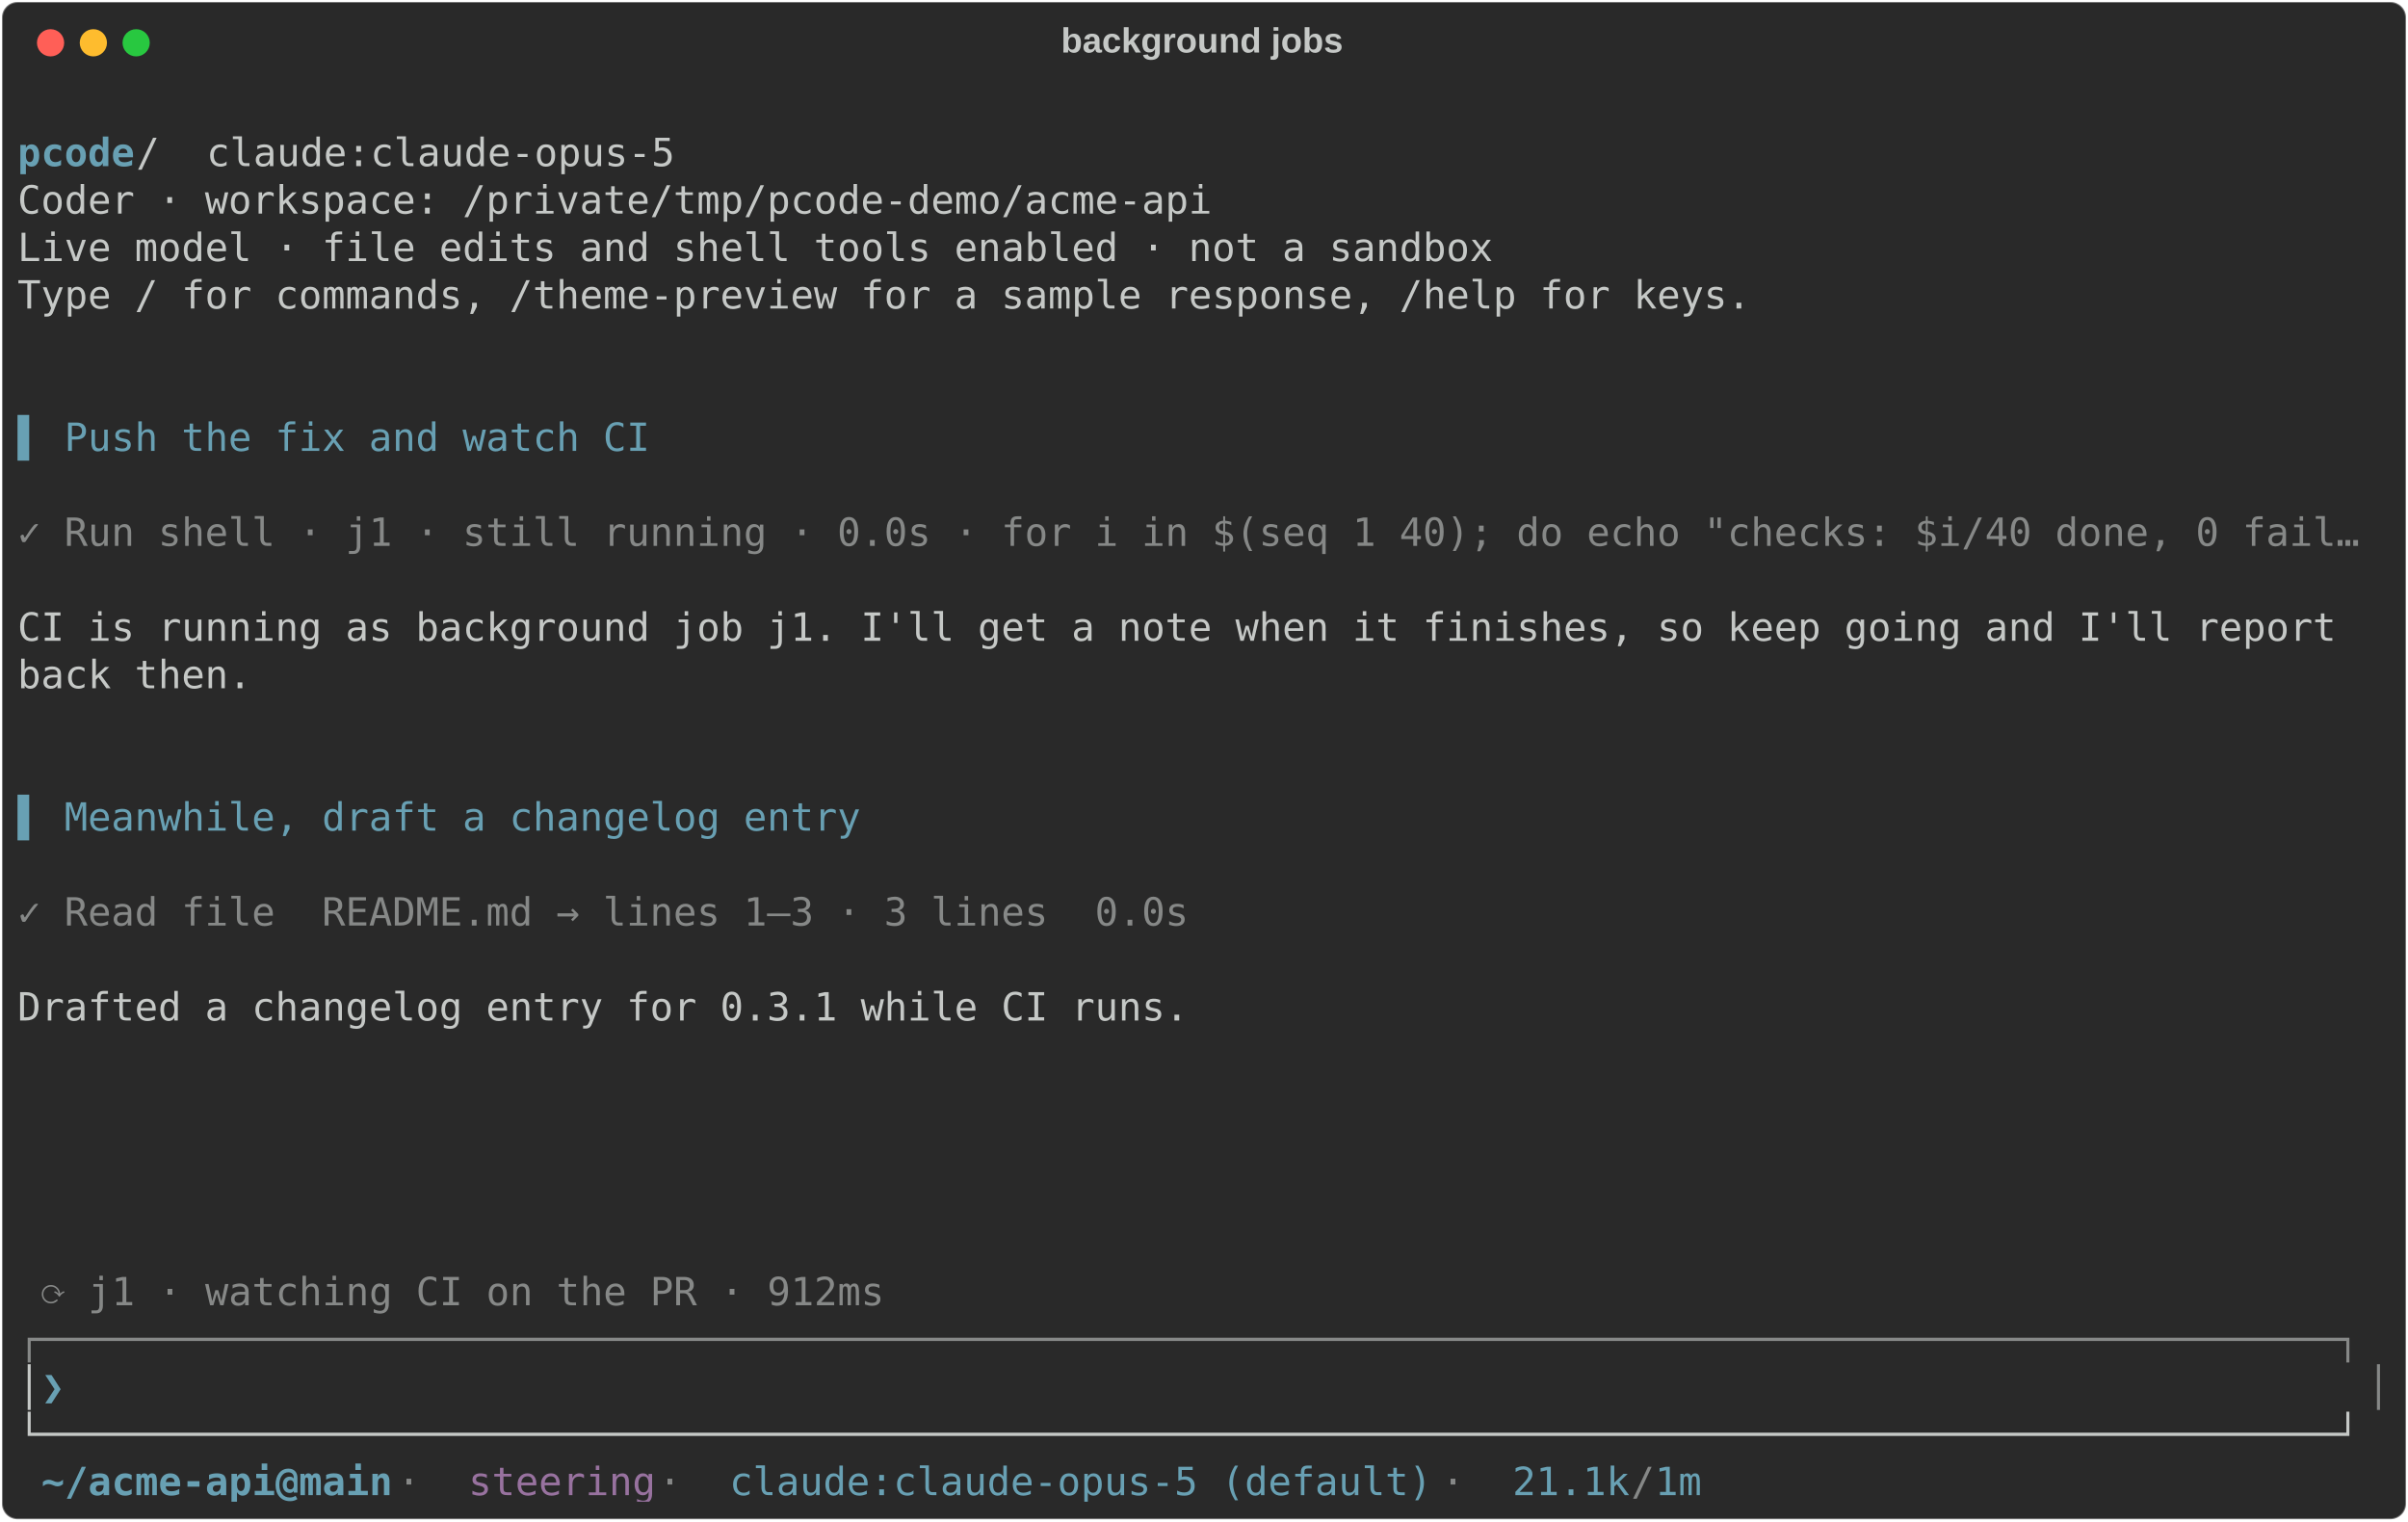
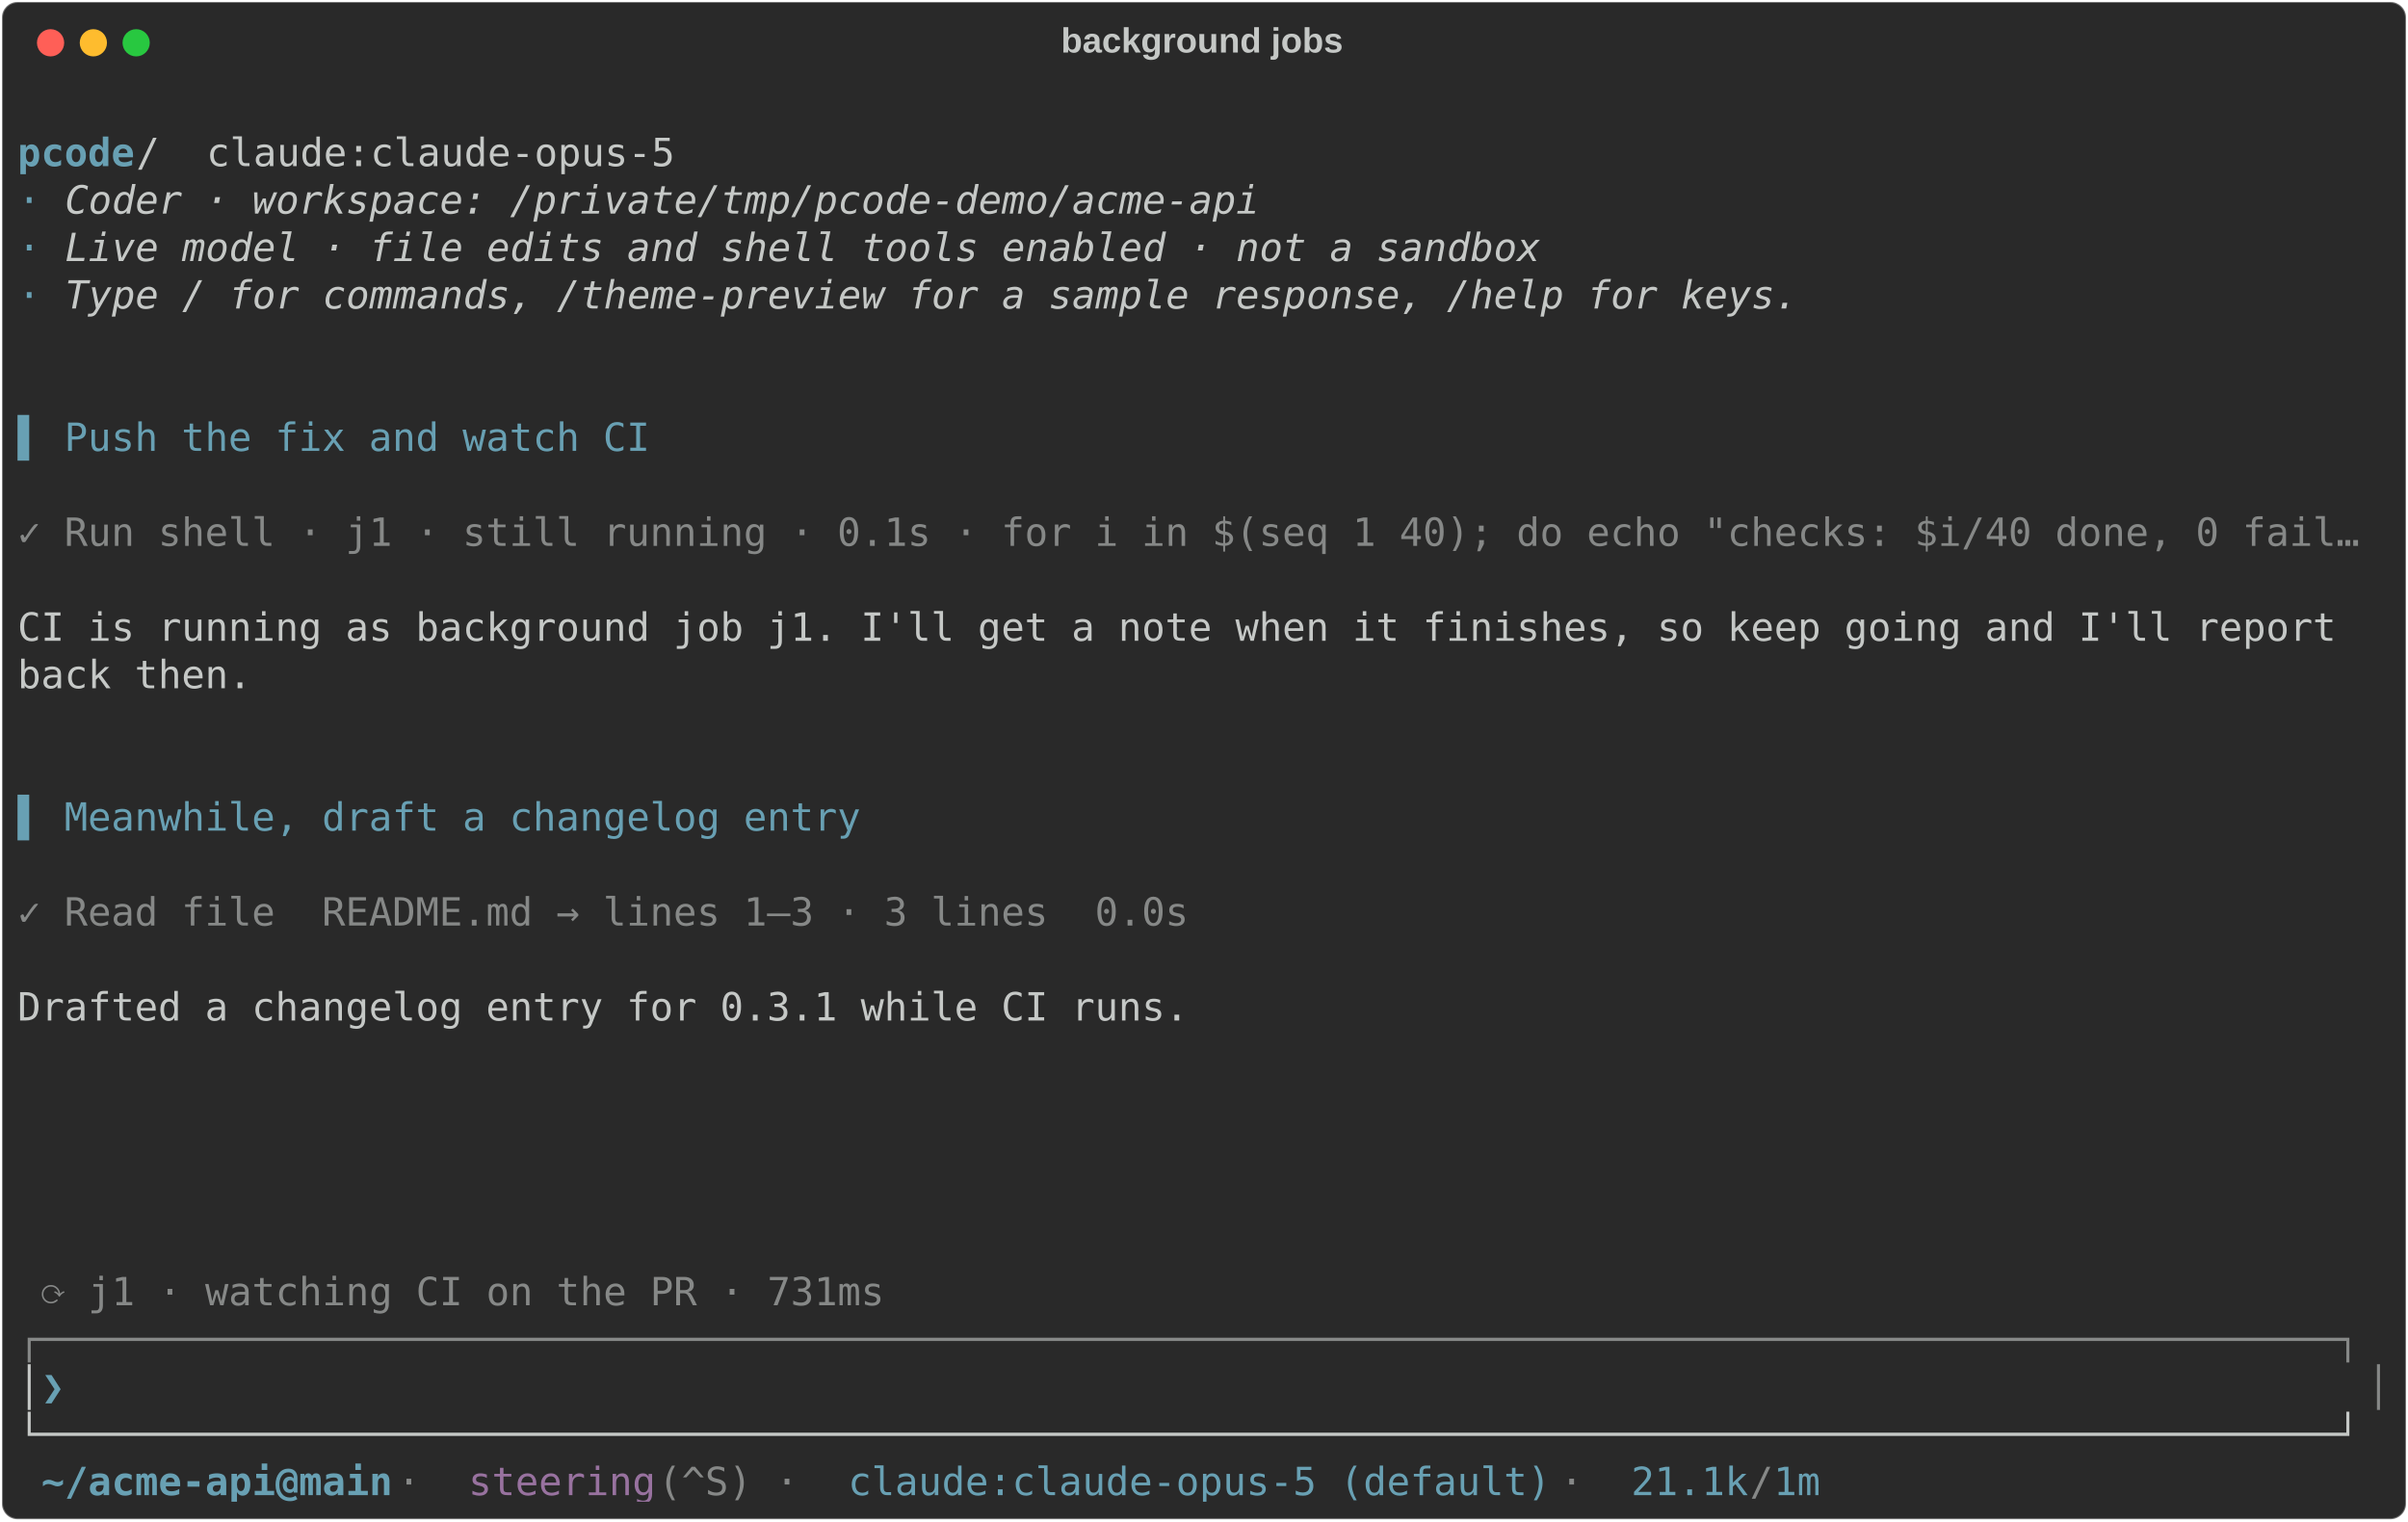
<svg xmlns="http://www.w3.org/2000/svg" class="rich-terminal" viewBox="0 0 1238 782.0">
  <style>

    @font-face {
        font-family: "Fira Code";
        src: local("FiraCode-Regular"),
                url("https://cdnjs.cloudflare.com/ajax/libs/firacode/6.2.0/woff2/FiraCode-Regular.woff2") format("woff2"),
                url("https://cdnjs.cloudflare.com/ajax/libs/firacode/6.2.0/woff/FiraCode-Regular.woff") format("woff");
        font-style: normal;
        font-weight: 400;
    }
    @font-face {
        font-family: "Fira Code";
        src: local("FiraCode-Bold"),
                url("https://cdnjs.cloudflare.com/ajax/libs/firacode/6.2.0/woff2/FiraCode-Bold.woff2") format("woff2"),
                url("https://cdnjs.cloudflare.com/ajax/libs/firacode/6.2.0/woff/FiraCode-Bold.woff") format("woff");
        font-style: bold;
        font-weight: 700;
    }

-     .terminal-1531373682-matrix {
+     .terminal-1082881198-matrix {
        font-family: Fira Code, monospace;
        font-size: 20px;
        line-height: 24.4px;
        font-variant-east-asian: full-width;
    }

-     .terminal-1531373682-title {
+     .terminal-1082881198-title {
        font-size: 18px;
        font-weight: bold;
        font-family: arial;
    }

-     .terminal-1531373682-r1 { fill: #c5c8c6 }
- .terminal-1531373682-r2 { fill: #68a0b3;font-weight: bold }
- .terminal-1531373682-r3 { fill: #68a0b3 }
- .terminal-1531373682-r4 { fill: #868887 }
- .terminal-1531373682-r5 { fill: #98729f }
+     .terminal-1082881198-r1 { fill: #c5c8c6 }
+ .terminal-1082881198-r2 { fill: #68a0b3;font-weight: bold }
+ .terminal-1082881198-r3 { fill: #68a0b3 }
+ .terminal-1082881198-r4 { fill: #c5c8c6;font-style: italic; }
+ .terminal-1082881198-r5 { fill: #868887 }
+ .terminal-1082881198-r6 { fill: #98729f }
    </style>
  <defs>
-     <clipPath id="terminal-1531373682-clip-terminal">
+     <clipPath id="terminal-1082881198-clip-terminal">
      <rect x="0" y="0" width="1219.0" height="731.0" />
    </clipPath>
-     <clipPath id="terminal-1531373682-line-0">
+     <clipPath id="terminal-1082881198-line-0">
      <rect x="0" y="1.5" width="1220" height="24.65" />
    </clipPath>
-     <clipPath id="terminal-1531373682-line-1">
+     <clipPath id="terminal-1082881198-line-1">
      <rect x="0" y="25.9" width="1220" height="24.65" />
    </clipPath>
-     <clipPath id="terminal-1531373682-line-2">
+     <clipPath id="terminal-1082881198-line-2">
      <rect x="0" y="50.3" width="1220" height="24.65" />
    </clipPath>
-     <clipPath id="terminal-1531373682-line-3">
+     <clipPath id="terminal-1082881198-line-3">
      <rect x="0" y="74.7" width="1220" height="24.65" />
    </clipPath>
-     <clipPath id="terminal-1531373682-line-4">
+     <clipPath id="terminal-1082881198-line-4">
      <rect x="0" y="99.1" width="1220" height="24.65" />
    </clipPath>
-     <clipPath id="terminal-1531373682-line-5">
+     <clipPath id="terminal-1082881198-line-5">
      <rect x="0" y="123.5" width="1220" height="24.65" />
    </clipPath>
-     <clipPath id="terminal-1531373682-line-6">
+     <clipPath id="terminal-1082881198-line-6">
      <rect x="0" y="147.9" width="1220" height="24.65" />
    </clipPath>
-     <clipPath id="terminal-1531373682-line-7">
+     <clipPath id="terminal-1082881198-line-7">
      <rect x="0" y="172.3" width="1220" height="24.65" />
    </clipPath>
-     <clipPath id="terminal-1531373682-line-8">
+     <clipPath id="terminal-1082881198-line-8">
      <rect x="0" y="196.7" width="1220" height="24.65" />
    </clipPath>
-     <clipPath id="terminal-1531373682-line-9">
+     <clipPath id="terminal-1082881198-line-9">
      <rect x="0" y="221.1" width="1220" height="24.65" />
    </clipPath>
-     <clipPath id="terminal-1531373682-line-10">
+     <clipPath id="terminal-1082881198-line-10">
      <rect x="0" y="245.5" width="1220" height="24.65" />
    </clipPath>
-     <clipPath id="terminal-1531373682-line-11">
+     <clipPath id="terminal-1082881198-line-11">
      <rect x="0" y="269.9" width="1220" height="24.65" />
    </clipPath>
-     <clipPath id="terminal-1531373682-line-12">
+     <clipPath id="terminal-1082881198-line-12">
      <rect x="0" y="294.3" width="1220" height="24.65" />
    </clipPath>
-     <clipPath id="terminal-1531373682-line-13">
+     <clipPath id="terminal-1082881198-line-13">
      <rect x="0" y="318.7" width="1220" height="24.65" />
    </clipPath>
-     <clipPath id="terminal-1531373682-line-14">
+     <clipPath id="terminal-1082881198-line-14">
      <rect x="0" y="343.1" width="1220" height="24.65" />
    </clipPath>
-     <clipPath id="terminal-1531373682-line-15">
+     <clipPath id="terminal-1082881198-line-15">
      <rect x="0" y="367.5" width="1220" height="24.65" />
    </clipPath>
-     <clipPath id="terminal-1531373682-line-16">
+     <clipPath id="terminal-1082881198-line-16">
      <rect x="0" y="391.9" width="1220" height="24.65" />
    </clipPath>
-     <clipPath id="terminal-1531373682-line-17">
+     <clipPath id="terminal-1082881198-line-17">
      <rect x="0" y="416.3" width="1220" height="24.65" />
    </clipPath>
-     <clipPath id="terminal-1531373682-line-18">
+     <clipPath id="terminal-1082881198-line-18">
      <rect x="0" y="440.7" width="1220" height="24.65" />
    </clipPath>
-     <clipPath id="terminal-1531373682-line-19">
+     <clipPath id="terminal-1082881198-line-19">
      <rect x="0" y="465.1" width="1220" height="24.65" />
    </clipPath>
-     <clipPath id="terminal-1531373682-line-20">
+     <clipPath id="terminal-1082881198-line-20">
      <rect x="0" y="489.5" width="1220" height="24.65" />
    </clipPath>
-     <clipPath id="terminal-1531373682-line-21">
+     <clipPath id="terminal-1082881198-line-21">
      <rect x="0" y="513.9" width="1220" height="24.65" />
    </clipPath>
-     <clipPath id="terminal-1531373682-line-22">
+     <clipPath id="terminal-1082881198-line-22">
      <rect x="0" y="538.3" width="1220" height="24.65" />
    </clipPath>
-     <clipPath id="terminal-1531373682-line-23">
+     <clipPath id="terminal-1082881198-line-23">
      <rect x="0" y="562.7" width="1220" height="24.65" />
    </clipPath>
-     <clipPath id="terminal-1531373682-line-24">
+     <clipPath id="terminal-1082881198-line-24">
      <rect x="0" y="587.1" width="1220" height="24.65" />
    </clipPath>
-     <clipPath id="terminal-1531373682-line-25">
+     <clipPath id="terminal-1082881198-line-25">
      <rect x="0" y="611.5" width="1220" height="24.65" />
    </clipPath>
-     <clipPath id="terminal-1531373682-line-26">
+     <clipPath id="terminal-1082881198-line-26">
      <rect x="0" y="635.9" width="1220" height="24.65" />
    </clipPath>
-     <clipPath id="terminal-1531373682-line-27">
+     <clipPath id="terminal-1082881198-line-27">
      <rect x="0" y="660.3" width="1220" height="24.65" />
    </clipPath>
-     <clipPath id="terminal-1531373682-line-28">
+     <clipPath id="terminal-1082881198-line-28">
      <rect x="0" y="684.7" width="1220" height="24.65" />
    </clipPath>
  </defs>
  <rect fill="#292929" stroke="rgba(255,255,255,0.35)" stroke-width="1" x="1" y="1" width="1236" height="780" rx="8" />
-   <text class="terminal-1531373682-title" fill="#c5c8c6" text-anchor="middle" x="618" y="27">background jobs</text>
+   <text class="terminal-1082881198-title" fill="#c5c8c6" text-anchor="middle" x="618" y="27">background jobs</text>
  <g transform="translate(26,22)">
    <circle cx="0" cy="0" r="7" fill="#ff5f57" />
    <circle cx="22" cy="0" r="7" fill="#febc2e" />
    <circle cx="44" cy="0" r="7" fill="#28c840" />
  </g>
-   <g transform="translate(9, 41)" clip-path="url(#terminal-1531373682-clip-terminal)">
-     <g class="terminal-1531373682-matrix">
-       <text class="terminal-1531373682-r1" x="1220" y="20" textLength="12.2" clip-path="url(#terminal-1531373682-line-0)">
- </text>
-       <text class="terminal-1531373682-r2" x="0" y="44.4" textLength="61" clip-path="url(#terminal-1531373682-line-1)">pcode</text>
-       <text class="terminal-1531373682-r1" x="61" y="44.4" textLength="305" clip-path="url(#terminal-1531373682-line-1)">  /  claude:claude-opus-5</text>
-       <text class="terminal-1531373682-r1" x="1220" y="44.4" textLength="12.2" clip-path="url(#terminal-1531373682-line-1)">
- </text>
-       <text class="terminal-1531373682-r1" x="0" y="68.8" textLength="622.2" clip-path="url(#terminal-1531373682-line-2)">Coder · workspace: /private/tmp/pcode-demo/acme-api</text>
-       <text class="terminal-1531373682-r1" x="1220" y="68.8" textLength="12.2" clip-path="url(#terminal-1531373682-line-2)">
- </text>
-       <text class="terminal-1531373682-r1" x="0" y="93.2" textLength="768.6" clip-path="url(#terminal-1531373682-line-3)">Live model · file edits and shell tools enabled · not a sandbox</text>
-       <text class="terminal-1531373682-r1" x="1220" y="93.2" textLength="12.2" clip-path="url(#terminal-1531373682-line-3)">
- </text>
-       <text class="terminal-1531373682-r1" x="0" y="117.6" textLength="902.8" clip-path="url(#terminal-1531373682-line-4)">Type / for commands, /theme-preview for a sample response, /help for keys.</text>
-       <text class="terminal-1531373682-r1" x="1220" y="117.6" textLength="12.2" clip-path="url(#terminal-1531373682-line-4)">
- </text>
-       <text class="terminal-1531373682-r1" x="1220" y="142" textLength="12.2" clip-path="url(#terminal-1531373682-line-5)">
- </text>
-       <text class="terminal-1531373682-r1" x="1220" y="166.4" textLength="12.2" clip-path="url(#terminal-1531373682-line-6)">
- </text>
-       <text class="terminal-1531373682-r3" x="0" y="190.8" textLength="329.4" clip-path="url(#terminal-1531373682-line-7)">▌ Push the fix and watch CI</text>
-       <text class="terminal-1531373682-r1" x="1220" y="190.8" textLength="12.2" clip-path="url(#terminal-1531373682-line-7)">
- </text>
-       <text class="terminal-1531373682-r1" x="1220" y="215.2" textLength="12.2" clip-path="url(#terminal-1531373682-line-8)">
- </text>
-       <text class="terminal-1531373682-r4" x="0" y="239.6" textLength="1220" clip-path="url(#terminal-1531373682-line-9)">✓ Run shell · j1 · still running · 0.0s · for i in $(seq 1 40); do echo "checks: $i/40 done, 0 fail…</text>
-       <text class="terminal-1531373682-r1" x="1220" y="239.6" textLength="12.2" clip-path="url(#terminal-1531373682-line-9)">
- </text>
-       <text class="terminal-1531373682-r1" x="1220" y="264" textLength="12.2" clip-path="url(#terminal-1531373682-line-10)">
- </text>
-       <text class="terminal-1531373682-r1" x="0" y="288.4" textLength="1207.8" clip-path="url(#terminal-1531373682-line-11)">CI is running as background job j1. I'll get a note when it finishes, so keep going and I'll report</text>
-       <text class="terminal-1531373682-r1" x="1220" y="288.4" textLength="12.2" clip-path="url(#terminal-1531373682-line-11)">
- </text>
-       <text class="terminal-1531373682-r1" x="0" y="312.8" textLength="122" clip-path="url(#terminal-1531373682-line-12)">back then.</text>
-       <text class="terminal-1531373682-r1" x="1220" y="312.8" textLength="12.2" clip-path="url(#terminal-1531373682-line-12)">
- </text>
-       <text class="terminal-1531373682-r1" x="1220" y="337.2" textLength="12.2" clip-path="url(#terminal-1531373682-line-13)">
- </text>
-       <text class="terminal-1531373682-r1" x="1220" y="361.6" textLength="12.2" clip-path="url(#terminal-1531373682-line-14)">
- </text>
-       <text class="terminal-1531373682-r3" x="0" y="386" textLength="439.2" clip-path="url(#terminal-1531373682-line-15)">▌ Meanwhile, draft a changelog entry</text>
-       <text class="terminal-1531373682-r1" x="1220" y="386" textLength="12.2" clip-path="url(#terminal-1531373682-line-15)">
- </text>
-       <text class="terminal-1531373682-r1" x="1220" y="410.4" textLength="12.2" clip-path="url(#terminal-1531373682-line-16)">
- </text>
-       <text class="terminal-1531373682-r4" x="0" y="434.8" textLength="610" clip-path="url(#terminal-1531373682-line-17)">✓ Read file  README.md → lines 1–3 · 3 lines  0.0s</text>
-       <text class="terminal-1531373682-r1" x="1220" y="434.8" textLength="12.2" clip-path="url(#terminal-1531373682-line-17)">
- </text>
-       <text class="terminal-1531373682-r1" x="1220" y="459.2" textLength="12.2" clip-path="url(#terminal-1531373682-line-18)">
- </text>
-       <text class="terminal-1531373682-r1" x="0" y="483.6" textLength="610" clip-path="url(#terminal-1531373682-line-19)">Drafted a changelog entry for 0.3.1 while CI runs.</text>
-       <text class="terminal-1531373682-r1" x="1220" y="483.6" textLength="12.2" clip-path="url(#terminal-1531373682-line-19)">
- </text>
-       <text class="terminal-1531373682-r1" x="1220" y="508" textLength="12.2" clip-path="url(#terminal-1531373682-line-20)">
- </text>
-       <text class="terminal-1531373682-r1" x="1220" y="532.4" textLength="12.2" clip-path="url(#terminal-1531373682-line-21)">
- </text>
-       <text class="terminal-1531373682-r1" x="1220" y="556.8" textLength="12.2" clip-path="url(#terminal-1531373682-line-22)">
- </text>
-       <text class="terminal-1531373682-r1" x="1220" y="581.2" textLength="12.2" clip-path="url(#terminal-1531373682-line-23)">
- </text>
-       <text class="terminal-1531373682-r1" x="1220" y="605.6" textLength="12.2" clip-path="url(#terminal-1531373682-line-24)">
- </text>
-       <text class="terminal-1531373682-r4" x="12.2" y="630" textLength="439.2" clip-path="url(#terminal-1531373682-line-25)">⟳ j1 · watching CI on the PR · 912ms</text>
-       <text class="terminal-1531373682-r1" x="1220" y="630" textLength="12.2" clip-path="url(#terminal-1531373682-line-25)">
- </text>
-       <text class="terminal-1531373682-r4" x="0" y="654.4" textLength="1220" clip-path="url(#terminal-1531373682-line-26)">┌──────────────────────────────────────────────────────────────────────────────────────────────────┐</text>
-       <text class="terminal-1531373682-r1" x="1220" y="654.4" textLength="12.2" clip-path="url(#terminal-1531373682-line-26)">
- </text>
-       <text class="terminal-1531373682-r1" x="0" y="678.8" textLength="12.2" clip-path="url(#terminal-1531373682-line-27)">│</text>
-       <text class="terminal-1531373682-r2" x="12.2" y="678.8" textLength="24.4" clip-path="url(#terminal-1531373682-line-27)">❯ </text>
-       <text class="terminal-1531373682-r4" x="1207.8" y="678.8" textLength="12.2" clip-path="url(#terminal-1531373682-line-27)">│</text>
-       <text class="terminal-1531373682-r1" x="1220" y="678.8" textLength="12.2" clip-path="url(#terminal-1531373682-line-27)">
- </text>
-       <text class="terminal-1531373682-r1" x="0" y="703.2" textLength="1220" clip-path="url(#terminal-1531373682-line-28)">└──────────────────────────────────────────────────────────────────────────────────────────────────┘</text>
-       <text class="terminal-1531373682-r1" x="1220" y="703.2" textLength="12.2" clip-path="url(#terminal-1531373682-line-28)">
- </text>
-       <text class="terminal-1531373682-r2" x="12.2" y="727.6" textLength="183" clip-path="url(#terminal-1531373682-line-29)">~/acme-api@main</text>
-       <text class="terminal-1531373682-r4" x="195.2" y="727.6" textLength="36.6" clip-path="url(#terminal-1531373682-line-29)"> · </text>
-       <text class="terminal-1531373682-r5" x="231.8" y="727.6" textLength="97.6" clip-path="url(#terminal-1531373682-line-29)">steering</text>
-       <text class="terminal-1531373682-r4" x="329.4" y="727.6" textLength="36.6" clip-path="url(#terminal-1531373682-line-29)"> · </text>
-       <text class="terminal-1531373682-r3" x="366" y="727.6" textLength="366" clip-path="url(#terminal-1531373682-line-29)">claude:claude-opus-5 (default)</text>
-       <text class="terminal-1531373682-r4" x="732" y="727.6" textLength="36.6" clip-path="url(#terminal-1531373682-line-29)"> · </text>
-       <text class="terminal-1531373682-r3" x="768.6" y="727.6" textLength="61" clip-path="url(#terminal-1531373682-line-29)">21.1k</text>
-       <text class="terminal-1531373682-r4" x="829.6" y="727.6" textLength="12.2" clip-path="url(#terminal-1531373682-line-29)">/</text>
-       <text class="terminal-1531373682-r3" x="841.8" y="727.6" textLength="24.4" clip-path="url(#terminal-1531373682-line-29)">1m</text>
-       <text class="terminal-1531373682-r1" x="1220" y="727.6" textLength="12.2" clip-path="url(#terminal-1531373682-line-29)">
+   <g transform="translate(9, 41)" clip-path="url(#terminal-1082881198-clip-terminal)">
+     <g class="terminal-1082881198-matrix">
+       <text class="terminal-1082881198-r1" x="1220" y="20" textLength="12.2" clip-path="url(#terminal-1082881198-line-0)">
+ </text>
+       <text class="terminal-1082881198-r2" x="0" y="44.4" textLength="61" clip-path="url(#terminal-1082881198-line-1)">pcode</text>
+       <text class="terminal-1082881198-r1" x="61" y="44.4" textLength="305" clip-path="url(#terminal-1082881198-line-1)">  /  claude:claude-opus-5</text>
+       <text class="terminal-1082881198-r1" x="1220" y="44.4" textLength="12.2" clip-path="url(#terminal-1082881198-line-1)">
+ </text>
+       <text class="terminal-1082881198-r3" x="0" y="68.8" textLength="24.4" clip-path="url(#terminal-1082881198-line-2)">· </text>
+       <text class="terminal-1082881198-r4" x="24.4" y="68.8" textLength="622.2" clip-path="url(#terminal-1082881198-line-2)">Coder · workspace: /private/tmp/pcode-demo/acme-api</text>
+       <text class="terminal-1082881198-r1" x="1220" y="68.8" textLength="12.2" clip-path="url(#terminal-1082881198-line-2)">
+ </text>
+       <text class="terminal-1082881198-r3" x="0" y="93.2" textLength="24.4" clip-path="url(#terminal-1082881198-line-3)">· </text>
+       <text class="terminal-1082881198-r4" x="24.4" y="93.2" textLength="768.6" clip-path="url(#terminal-1082881198-line-3)">Live model · file edits and shell tools enabled · not a sandbox</text>
+       <text class="terminal-1082881198-r1" x="1220" y="93.2" textLength="12.2" clip-path="url(#terminal-1082881198-line-3)">
+ </text>
+       <text class="terminal-1082881198-r3" x="0" y="117.6" textLength="24.4" clip-path="url(#terminal-1082881198-line-4)">· </text>
+       <text class="terminal-1082881198-r4" x="24.4" y="117.6" textLength="902.8" clip-path="url(#terminal-1082881198-line-4)">Type / for commands, /theme-preview for a sample response, /help for keys.</text>
+       <text class="terminal-1082881198-r1" x="1220" y="117.6" textLength="12.2" clip-path="url(#terminal-1082881198-line-4)">
+ </text>
+       <text class="terminal-1082881198-r1" x="1220" y="142" textLength="12.2" clip-path="url(#terminal-1082881198-line-5)">
+ </text>
+       <text class="terminal-1082881198-r1" x="1220" y="166.4" textLength="12.2" clip-path="url(#terminal-1082881198-line-6)">
+ </text>
+       <text class="terminal-1082881198-r3" x="0" y="190.8" textLength="329.4" clip-path="url(#terminal-1082881198-line-7)">▌ Push the fix and watch CI</text>
+       <text class="terminal-1082881198-r1" x="1220" y="190.8" textLength="12.2" clip-path="url(#terminal-1082881198-line-7)">
+ </text>
+       <text class="terminal-1082881198-r1" x="1220" y="215.2" textLength="12.2" clip-path="url(#terminal-1082881198-line-8)">
+ </text>
+       <text class="terminal-1082881198-r5" x="0" y="239.6" textLength="1220" clip-path="url(#terminal-1082881198-line-9)">✓ Run shell · j1 · still running · 0.1s · for i in $(seq 1 40); do echo "checks: $i/40 done, 0 fail…</text>
+       <text class="terminal-1082881198-r1" x="1220" y="239.6" textLength="12.2" clip-path="url(#terminal-1082881198-line-9)">
+ </text>
+       <text class="terminal-1082881198-r1" x="1220" y="264" textLength="12.2" clip-path="url(#terminal-1082881198-line-10)">
+ </text>
+       <text class="terminal-1082881198-r1" x="0" y="288.4" textLength="1207.8" clip-path="url(#terminal-1082881198-line-11)">CI is running as background job j1. I'll get a note when it finishes, so keep going and I'll report</text>
+       <text class="terminal-1082881198-r1" x="1220" y="288.4" textLength="12.2" clip-path="url(#terminal-1082881198-line-11)">
+ </text>
+       <text class="terminal-1082881198-r1" x="0" y="312.8" textLength="122" clip-path="url(#terminal-1082881198-line-12)">back then.</text>
+       <text class="terminal-1082881198-r1" x="1220" y="312.8" textLength="12.2" clip-path="url(#terminal-1082881198-line-12)">
+ </text>
+       <text class="terminal-1082881198-r1" x="1220" y="337.2" textLength="12.2" clip-path="url(#terminal-1082881198-line-13)">
+ </text>
+       <text class="terminal-1082881198-r1" x="1220" y="361.6" textLength="12.2" clip-path="url(#terminal-1082881198-line-14)">
+ </text>
+       <text class="terminal-1082881198-r3" x="0" y="386" textLength="439.2" clip-path="url(#terminal-1082881198-line-15)">▌ Meanwhile, draft a changelog entry</text>
+       <text class="terminal-1082881198-r1" x="1220" y="386" textLength="12.2" clip-path="url(#terminal-1082881198-line-15)">
+ </text>
+       <text class="terminal-1082881198-r1" x="1220" y="410.4" textLength="12.2" clip-path="url(#terminal-1082881198-line-16)">
+ </text>
+       <text class="terminal-1082881198-r5" x="0" y="434.8" textLength="610" clip-path="url(#terminal-1082881198-line-17)">✓ Read file  README.md → lines 1–3 · 3 lines  0.0s</text>
+       <text class="terminal-1082881198-r1" x="1220" y="434.8" textLength="12.2" clip-path="url(#terminal-1082881198-line-17)">
+ </text>
+       <text class="terminal-1082881198-r1" x="1220" y="459.2" textLength="12.2" clip-path="url(#terminal-1082881198-line-18)">
+ </text>
+       <text class="terminal-1082881198-r1" x="0" y="483.6" textLength="610" clip-path="url(#terminal-1082881198-line-19)">Drafted a changelog entry for 0.3.1 while CI runs.</text>
+       <text class="terminal-1082881198-r1" x="1220" y="483.6" textLength="12.2" clip-path="url(#terminal-1082881198-line-19)">
+ </text>
+       <text class="terminal-1082881198-r1" x="1220" y="508" textLength="12.2" clip-path="url(#terminal-1082881198-line-20)">
+ </text>
+       <text class="terminal-1082881198-r1" x="1220" y="532.4" textLength="12.2" clip-path="url(#terminal-1082881198-line-21)">
+ </text>
+       <text class="terminal-1082881198-r1" x="1220" y="556.8" textLength="12.2" clip-path="url(#terminal-1082881198-line-22)">
+ </text>
+       <text class="terminal-1082881198-r1" x="1220" y="581.2" textLength="12.2" clip-path="url(#terminal-1082881198-line-23)">
+ </text>
+       <text class="terminal-1082881198-r1" x="1220" y="605.6" textLength="12.2" clip-path="url(#terminal-1082881198-line-24)">
+ </text>
+       <text class="terminal-1082881198-r5" x="12.2" y="630" textLength="439.2" clip-path="url(#terminal-1082881198-line-25)">⟳ j1 · watching CI on the PR · 731ms</text>
+       <text class="terminal-1082881198-r1" x="1220" y="630" textLength="12.2" clip-path="url(#terminal-1082881198-line-25)">
+ </text>
+       <text class="terminal-1082881198-r5" x="0" y="654.4" textLength="1220" clip-path="url(#terminal-1082881198-line-26)">┌──────────────────────────────────────────────────────────────────────────────────────────────────┐</text>
+       <text class="terminal-1082881198-r1" x="1220" y="654.4" textLength="12.2" clip-path="url(#terminal-1082881198-line-26)">
+ </text>
+       <text class="terminal-1082881198-r1" x="0" y="678.8" textLength="12.2" clip-path="url(#terminal-1082881198-line-27)">│</text>
+       <text class="terminal-1082881198-r2" x="12.2" y="678.8" textLength="24.4" clip-path="url(#terminal-1082881198-line-27)">❯ </text>
+       <text class="terminal-1082881198-r5" x="1207.8" y="678.8" textLength="12.2" clip-path="url(#terminal-1082881198-line-27)">│</text>
+       <text class="terminal-1082881198-r1" x="1220" y="678.8" textLength="12.2" clip-path="url(#terminal-1082881198-line-27)">
+ </text>
+       <text class="terminal-1082881198-r1" x="0" y="703.2" textLength="1220" clip-path="url(#terminal-1082881198-line-28)">└──────────────────────────────────────────────────────────────────────────────────────────────────┘</text>
+       <text class="terminal-1082881198-r1" x="1220" y="703.2" textLength="12.2" clip-path="url(#terminal-1082881198-line-28)">
+ </text>
+       <text class="terminal-1082881198-r2" x="12.2" y="727.6" textLength="183" clip-path="url(#terminal-1082881198-line-29)">~/acme-api@main</text>
+       <text class="terminal-1082881198-r5" x="195.2" y="727.6" textLength="36.6" clip-path="url(#terminal-1082881198-line-29)"> · </text>
+       <text class="terminal-1082881198-r6" x="231.8" y="727.6" textLength="97.6" clip-path="url(#terminal-1082881198-line-29)">steering</text>
+       <text class="terminal-1082881198-r5" x="329.4" y="727.6" textLength="97.6" clip-path="url(#terminal-1082881198-line-29)"> (^S) · </text>
+       <text class="terminal-1082881198-r3" x="427" y="727.6" textLength="366" clip-path="url(#terminal-1082881198-line-29)">claude:claude-opus-5 (default)</text>
+       <text class="terminal-1082881198-r5" x="793" y="727.6" textLength="36.6" clip-path="url(#terminal-1082881198-line-29)"> · </text>
+       <text class="terminal-1082881198-r3" x="829.6" y="727.6" textLength="61" clip-path="url(#terminal-1082881198-line-29)">21.1k</text>
+       <text class="terminal-1082881198-r5" x="890.6" y="727.6" textLength="12.2" clip-path="url(#terminal-1082881198-line-29)">/</text>
+       <text class="terminal-1082881198-r3" x="902.8" y="727.6" textLength="24.4" clip-path="url(#terminal-1082881198-line-29)">1m</text>
+       <text class="terminal-1082881198-r1" x="1220" y="727.6" textLength="12.2" clip-path="url(#terminal-1082881198-line-29)">
</text>
    </g>
  </g>
</svg>
